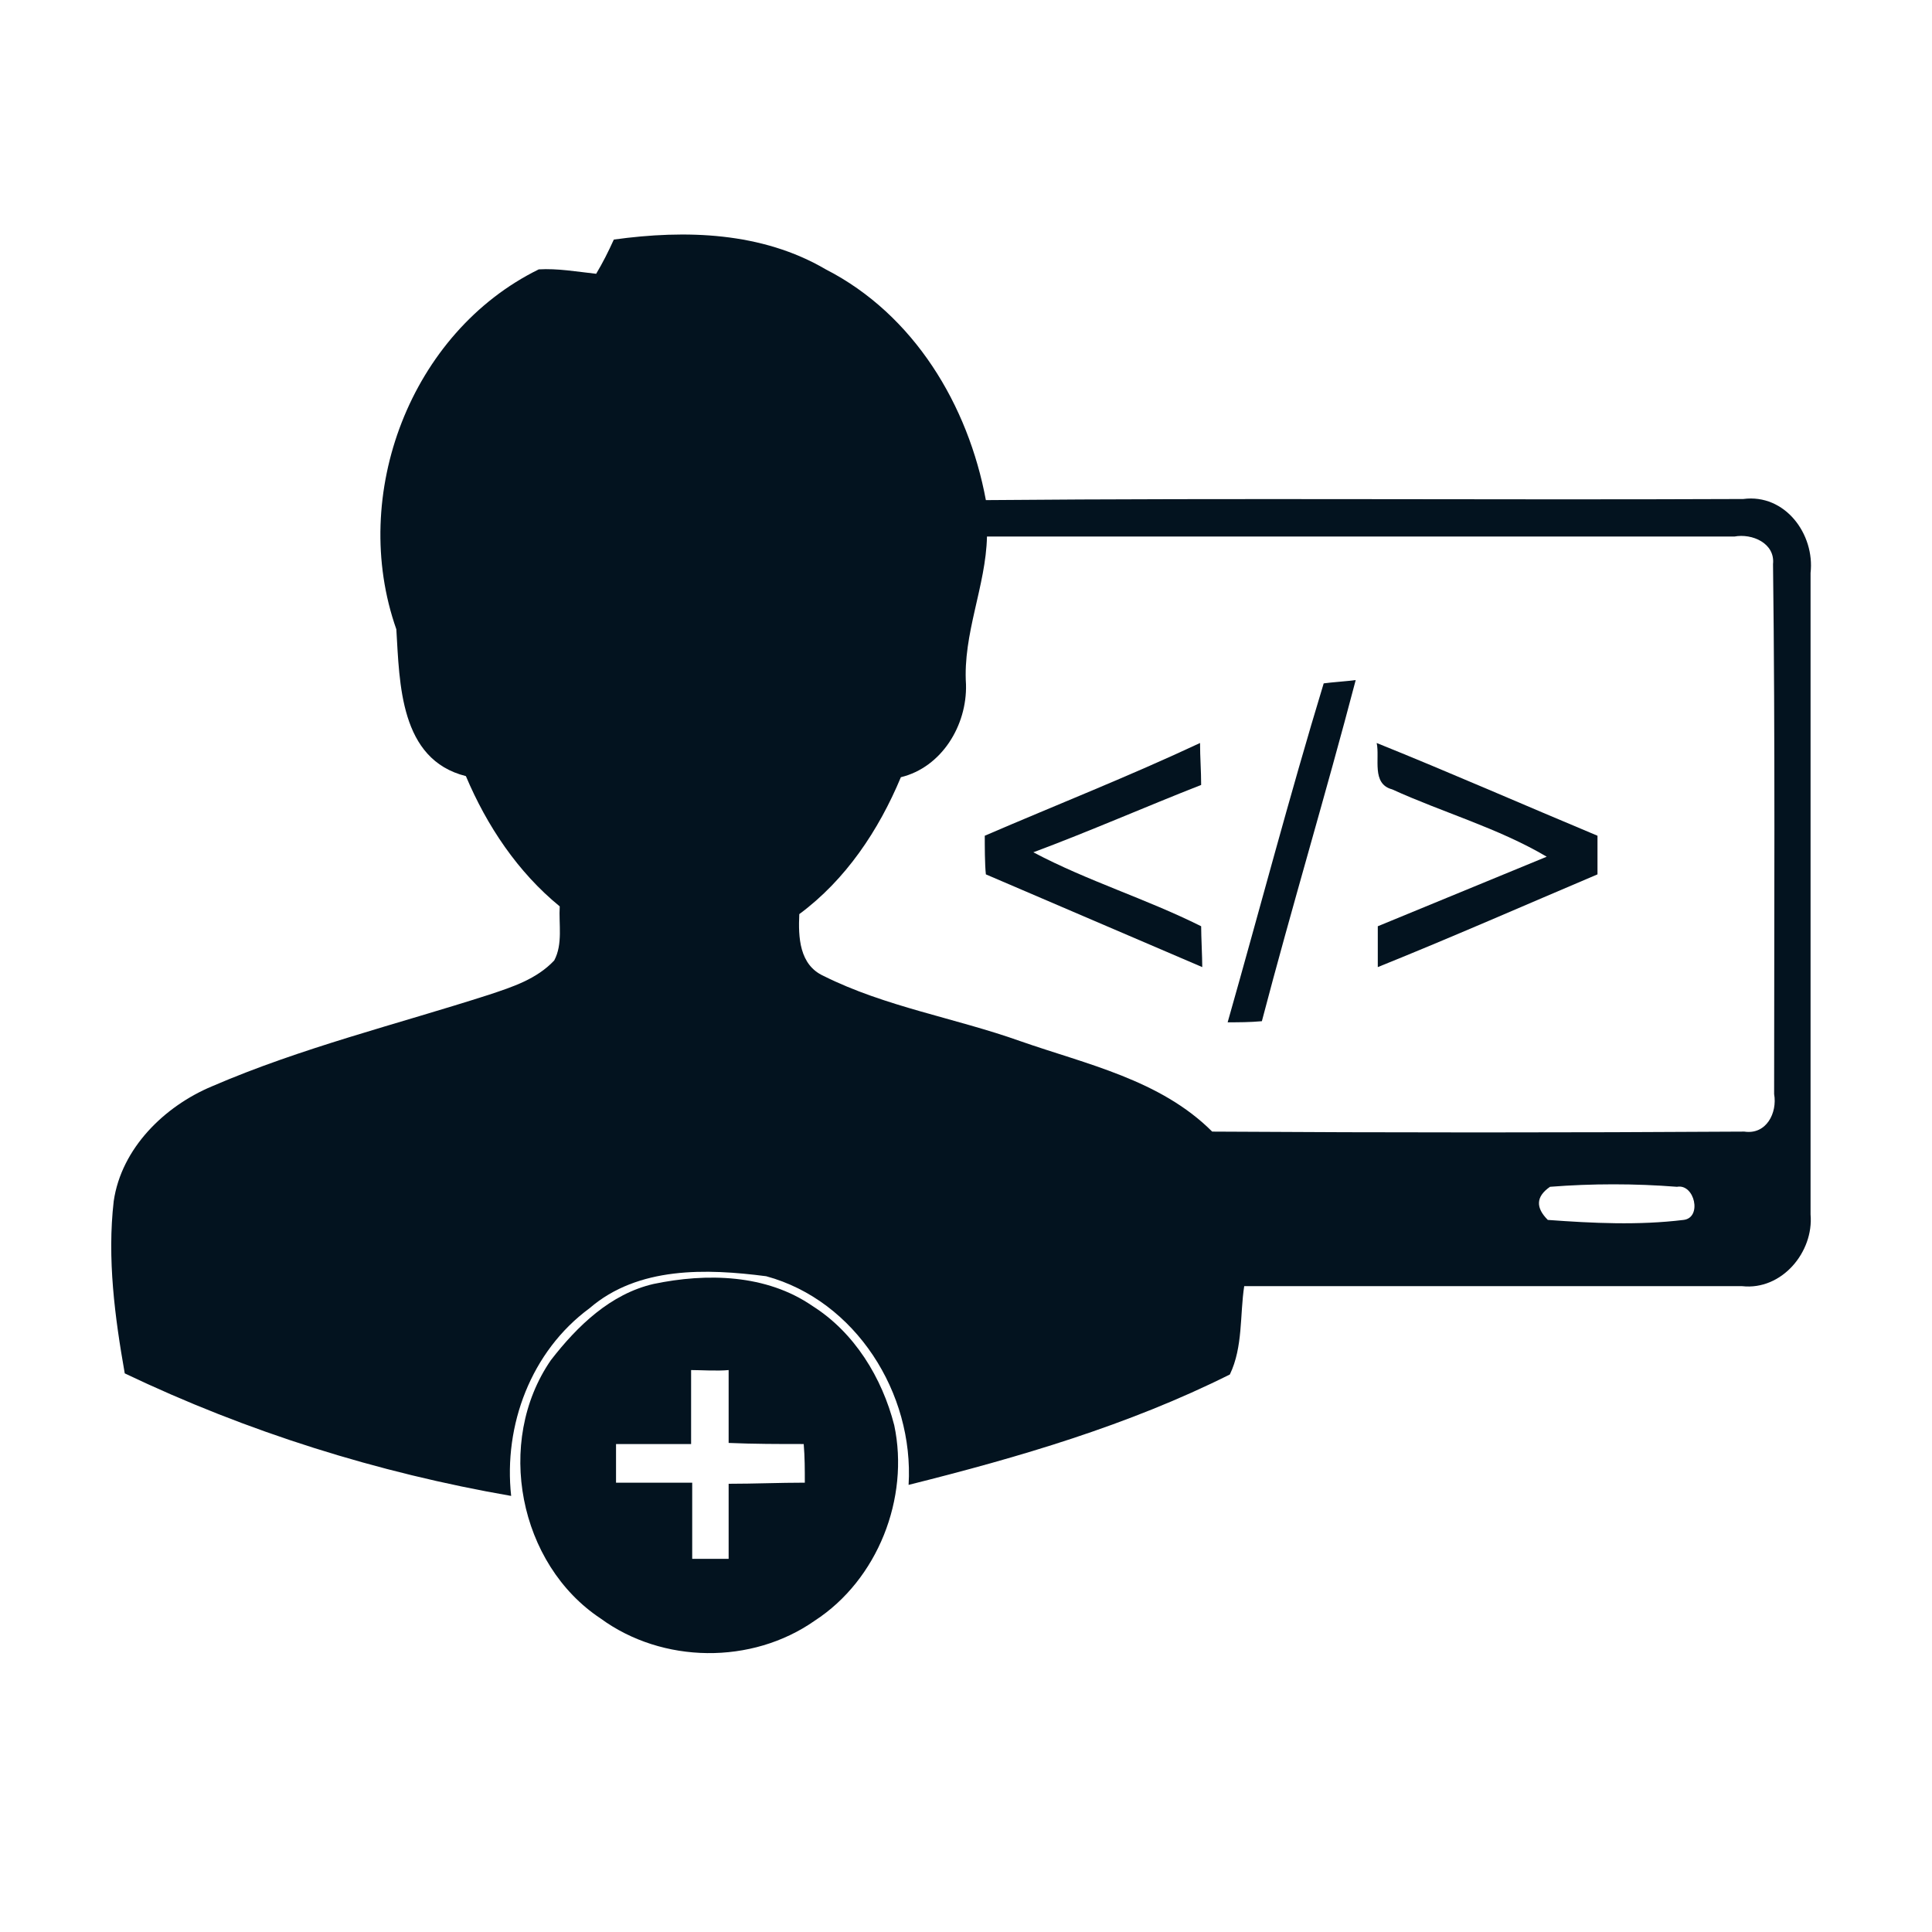
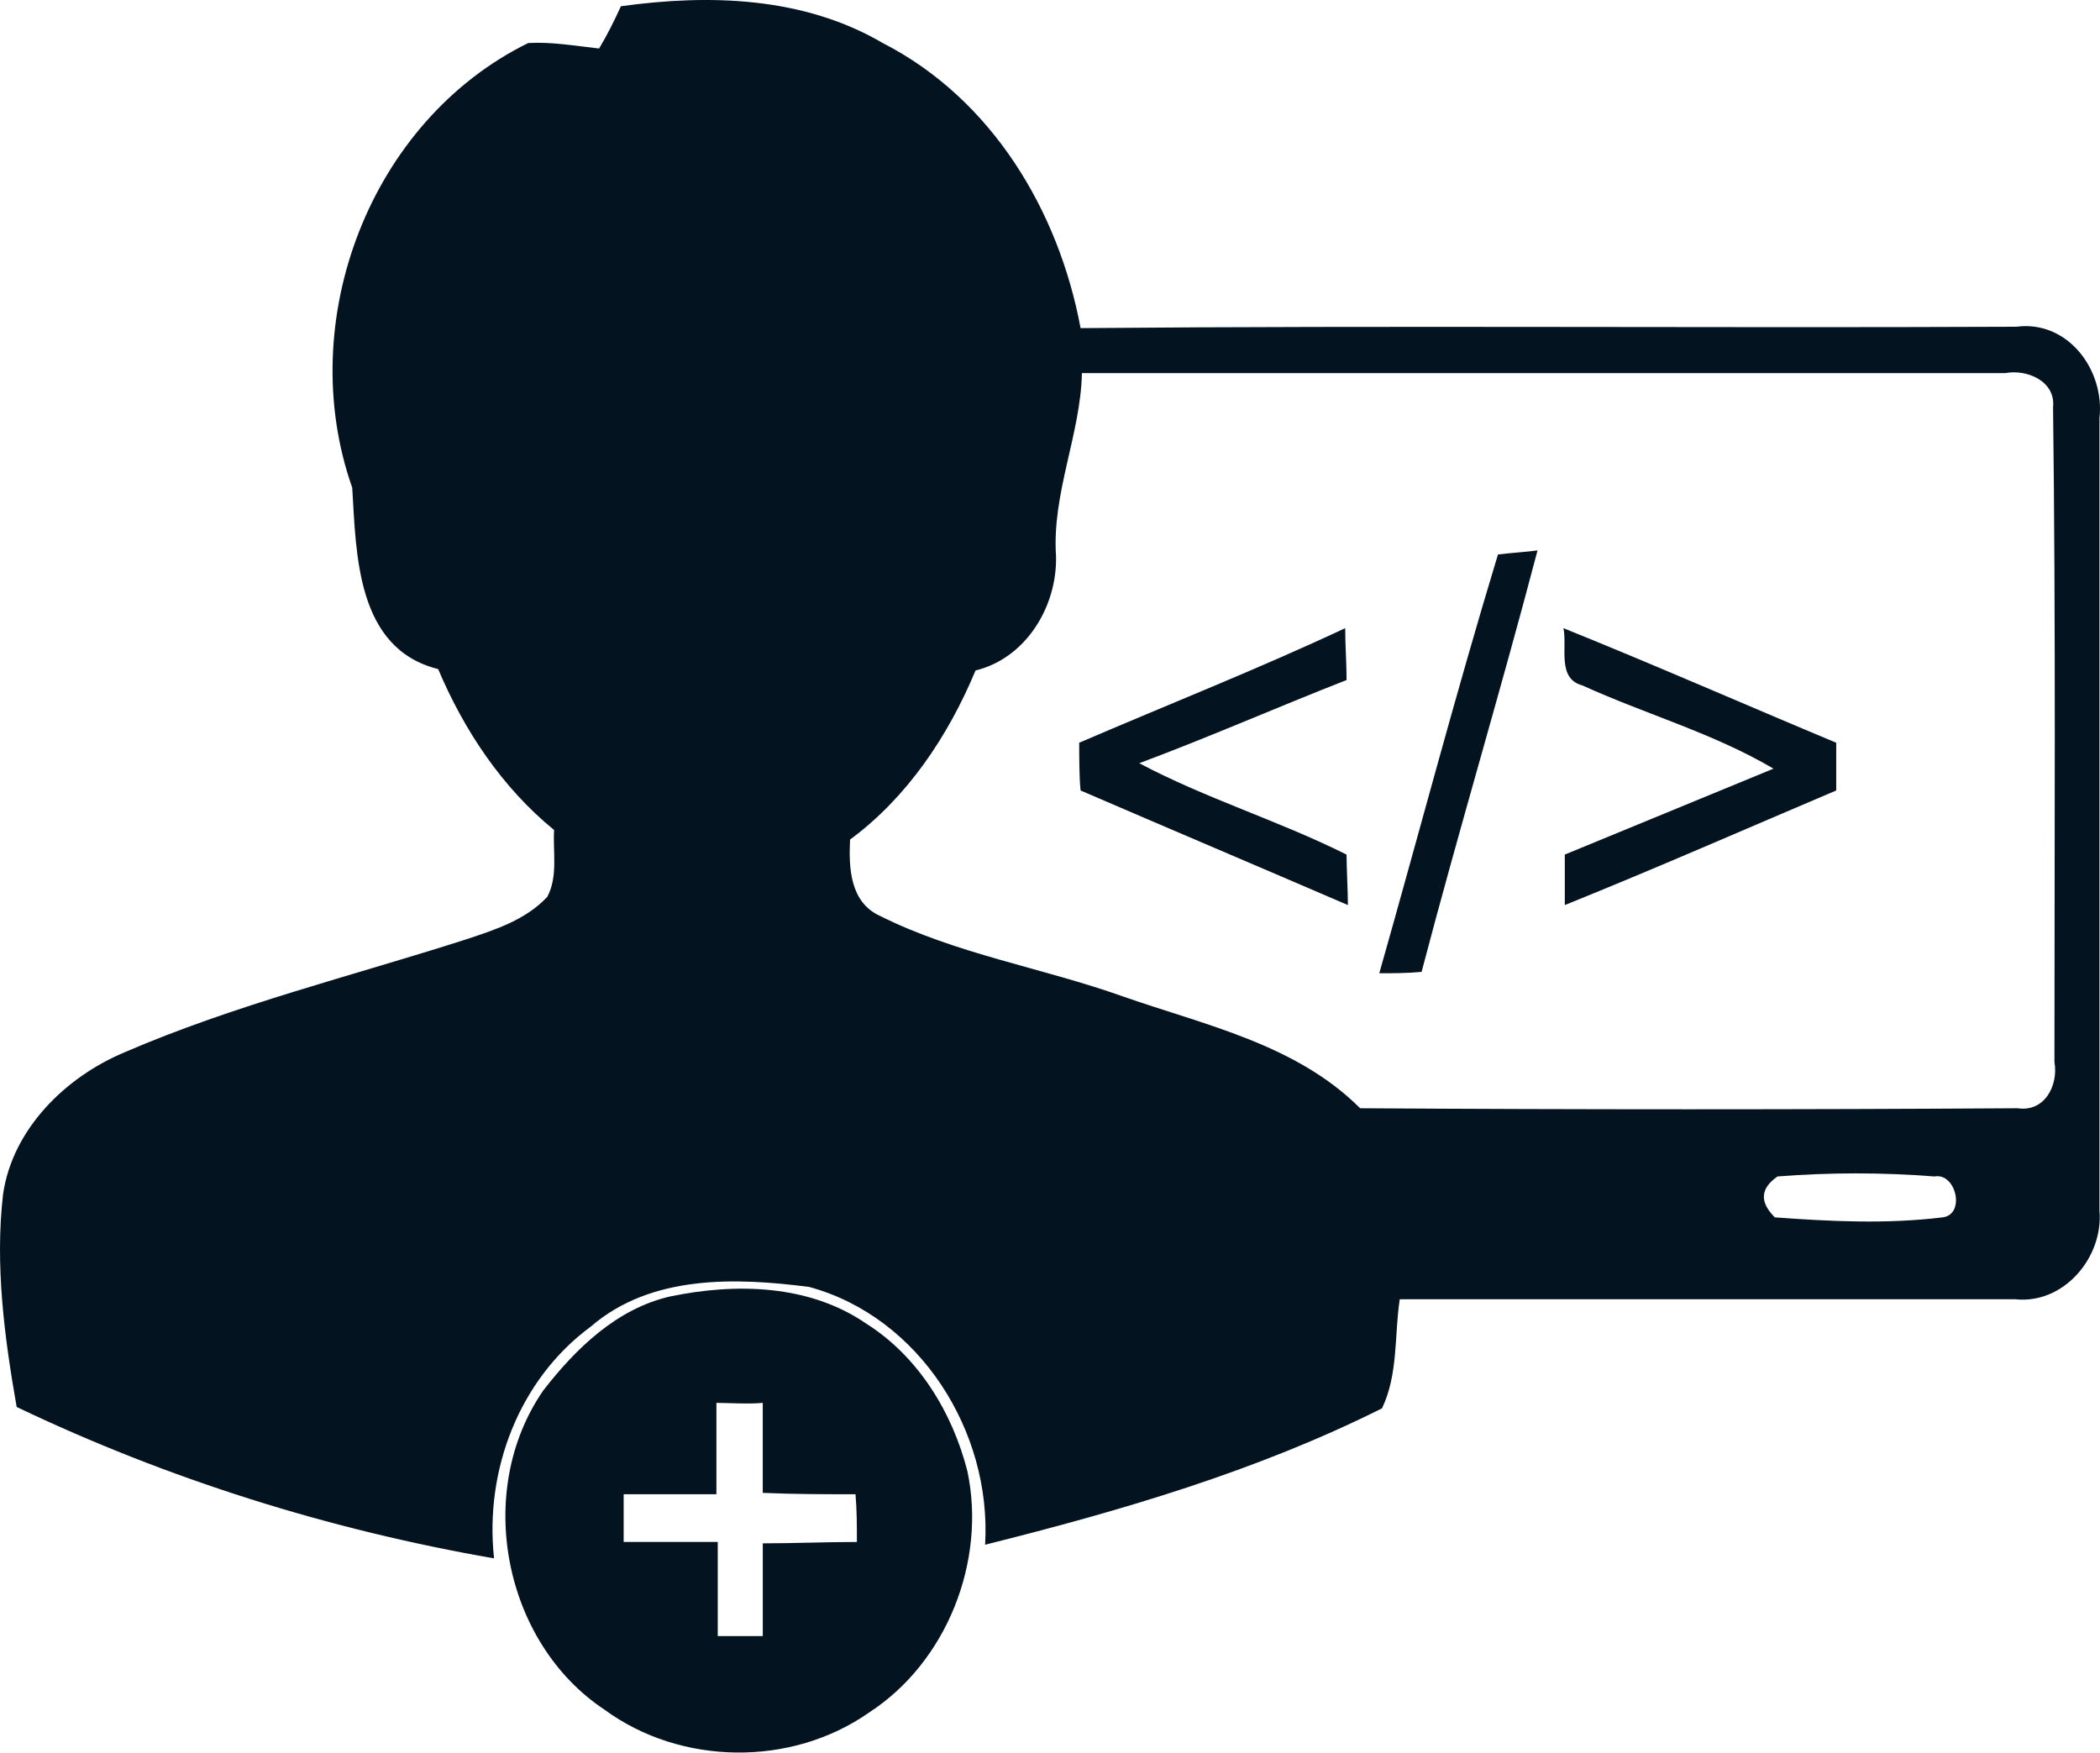
- <svg xmlns="http://www.w3.org/2000/svg" version="1.1" id="Слой_1" x="0px" y="0px" viewBox="-218 309 175 175" style="enable-background:new -218 309 175 175;" xml:space="preserve">
-   <style type="text/css">
- 	.st0{fill:#03131F;}
- </style>
-   <g id="_x23_736bbeff">
-     <path class="st0" d="M-162.4,330.7c6.5-0.9,13.4-0.7,19.2,2.7c8,4.1,12.9,12.3,14.5,20.9c22.9-0.2,45.7,0,68.6-0.1   c3.8-0.5,6.5,3.2,6.1,6.7c0,19.4,0,38.7,0,58.1c0.3,3.4-2.6,6.9-6.2,6.5c-15,0-30.1,0-45.1,0c-0.4,2.6-0.1,5.5-1.3,8   c-9.2,4.6-19.1,7.5-29.1,10c0.5-8.3-4.8-16.7-12.9-18.9c-5.4-0.7-11.6-0.9-16,2.9c-5.3,3.9-7.8,10.6-7.1,17   c-12.1-2.1-23.9-5.8-35-11.1c-0.9-5.1-1.6-10.4-1-15.6c0.7-4.8,4.6-8.6,8.9-10.4c8.1-3.5,16.7-5.6,25.1-8.3   c2.1-0.7,4.3-1.4,5.9-3.1c0.8-1.5,0.4-3.3,0.5-4.9c-3.8-3.1-6.6-7.3-8.5-11.8c-6-1.5-6-8.4-6.3-13.3c-4.3-12.2,1.3-26.9,12.9-32.6   c1.7-0.1,3.4,0.2,5.2,0.4C-163.4,332.8-162.9,331.8-162.4,330.7 M-130.5,371c0.1,3.7-2.2,7.5-5.9,8.4c-2,4.8-5,9.3-9.2,12.4   c-0.1,2.1,0,4.6,2.2,5.6c5.6,2.8,11.9,3.8,17.8,5.9c6,2.1,12.7,3.5,17.4,8.2c16.1,0.1,32.1,0.1,48.2,0c2,0.3,3-1.7,2.7-3.4   c0-16,0.1-32-0.1-48c0.2-1.9-1.9-2.8-3.5-2.5c-22.6,0-45.1,0-67.7,0C-128.7,362.1-130.8,366.4-130.5,371 M-77.6,416.5   c-1.3,0.9-1.3,1.9-0.2,3c4.1,0.3,8.2,0.5,12.3,0c1.7-0.2,1-3.3-0.6-3C-69.9,416.2-73.8,416.2-77.6,416.5z" />
-     <path class="st0" d="M-106.8,401.6c2.9-10.2,5.6-20.5,8.7-30.7c0.7-0.1,2.2-0.2,2.9-0.3c-2.7,10.3-5.8,20.6-8.5,30.9   C-104.8,401.6-105.8,401.6-106.8,401.6z" />
-     <path class="st0" d="M-128.8,384.7c6.5-2.8,13.1-5.4,19.5-8.4c0,1.3,0.1,2.5,0.1,3.8c-5.1,2-10.1,4.2-15.2,6.1   c4.9,2.6,10.2,4.2,15.2,6.7c0,0.9,0.1,2.8,0.1,3.7c-6.5-2.8-13.1-5.6-19.6-8.4C-128.8,387.3-128.8,385.6-128.8,384.7z" />
-     <path class="st0" d="M-93.3,376.3c6.7,2.7,13.3,5.6,20,8.4c0,1.2,0,2.3,0,3.5c-6.6,2.8-13.2,5.7-19.9,8.4c0-0.9,0-2.8,0-3.7   c5.1-2.1,10.2-4.2,15.3-6.3c-4.4-2.6-9.4-4-14-6.1C-93.8,380-93,377.7-93.3,376.3z" />
-     <path class="st0" d="M-158.8,425.3c4.8-1,10.2-0.9,14.4,2c3.8,2.4,6.3,6.5,7.4,10.8c1.4,6.6-1.5,14-7.2,17.7   c-5.7,4-13.8,3.9-19.4-0.2c-7.4-4.9-9.6-16-4.5-23.4C-165.7,429.1-162.7,426.2-158.8,425.3 M-155.4,433.1c0,2.2,0,4.5,0,6.7   c-2.3,0-4.6,0-6.8,0c0,0.9,0,2.6,0,3.5c2.3,0,4.6,0,6.9,0c0,2.3,0,4.6,0,6.9c0.8,0,2.5,0,3.3,0c0-2.3,0-4.6,0-6.8   c2.3,0,4.6-0.1,6.9-0.1c0-1.2,0-2.3-0.1-3.5c-2.3,0-4.5,0-6.8-0.1c0-2.2,0-4.4,0-6.6C-153,433.2-154.6,433.1-155.4,433.1z" />
+ <svg xmlns="http://www.w3.org/2000/svg" id="Слой_1" viewBox="-218 309 137.262 114.558" width="137.262" height="114.558">
+   <style id="style3">.st0{fill:#03131f}</style>
+   <g id="_x23_736bbeff" fill="#03131f">
+     <path class="st0" d="M-177.414 309.408c5.795-.803 11.946-.624 17.117 2.407 7.132 3.655 11.5 10.966 12.927 18.633 20.416-.178 40.743 0 61.16-.09 3.387-.445 5.794 2.854 5.437 5.974v51.798c.268 3.03-2.318 6.15-5.527 5.795h-40.208c-.357 2.318-.09 4.903-1.16 7.132-8.2 4.1-17.027 6.686-25.943 8.915.445-7.4-4.28-14.888-11.5-16.85-4.816-.624-10.343-.802-14.266 2.586-4.725 3.477-6.954 9.45-6.33 15.156-10.787-1.873-21.307-5.17-31.203-9.896-.8-4.547-1.425-9.272-.89-13.908.623-4.28 4.1-7.667 7.934-9.272 7.22-3.12 14.89-4.993 22.377-7.4 1.874-.624 3.835-1.248 5.26-2.763.715-1.338.358-2.943.447-4.37-3.388-2.763-5.884-6.507-7.578-10.52-5.35-1.336-5.35-7.488-5.617-11.856-3.834-10.878 1.16-23.983 11.5-29.065 1.516-.09 3.03.178 4.636.357.534-.892.98-1.784 1.426-2.764m28.44 35.928c.088 3.3-1.962 6.687-5.26 7.49-1.784 4.278-4.458 8.29-8.203 11.054-.09 1.872 0 4.1 1.962 4.993 4.992 2.496 10.61 3.387 15.87 5.26 5.348 1.872 11.32 3.12 15.51 7.31 14.355.09 28.62.09 42.973 0 1.783.268 2.675-1.515 2.407-3.03 0-14.265.09-28.53-.09-42.794.18-1.695-1.693-2.498-3.12-2.23h-60.356c-.09 4.012-1.962 7.845-1.695 11.946m47.162 40.565c-1.16.803-1.16 1.695-.178 2.675 3.654.268 7.31.446 10.965 0 1.515-.178.89-2.942-.535-2.674a65.603 65.603 0 0 0-10.253 0z" id="path6" />
+     <path class="st0" d="M-127.846 372.617c2.586-9.094 4.993-18.276 7.757-27.37.625-.09 1.962-.178 2.586-.267-2.407 9.182-5.17 18.365-7.578 27.548-.98.09-1.872.09-2.764.09z" id="path8" />
+     <path class="st0" d="M-147.46 357.55c5.796-2.496 11.68-4.814 17.386-7.49 0 1.16.09 2.23.09 3.39-4.548 1.782-9.006 3.744-13.552 5.438 4.368 2.318 9.093 3.744 13.55 5.973 0 .803.09 2.497.09 3.3-5.795-2.497-11.68-4.993-17.474-7.49-.09-.802-.09-2.317-.09-3.12z" id="path10" />
+     <path class="st0" d="M-115.81 350.06c5.973 2.41 11.857 4.994 17.83 7.49v3.12c-5.883 2.497-11.768 5.082-17.74 7.49v-3.3c4.546-1.87 9.093-3.744 13.64-5.616-3.923-2.318-8.38-3.566-12.482-5.438-1.694-.446-.98-2.496-1.248-3.745z" id="path12" />
+     <path class="st0" d="M-174.205 393.746c4.28-.89 9.094-.802 12.838 1.783 3.388 2.14 5.617 5.794 6.597 9.628 1.25 5.884-1.337 12.48-6.42 15.78-5.08 3.566-12.302 3.477-17.294-.18-6.598-4.367-8.56-14.263-4.012-20.86 2.14-2.764 4.814-5.35 8.29-6.152m3.032 6.954v5.973h-6.062v3.12h6.15v6.152h2.943v-6.062c2.05 0 4.1-.09 6.152-.09 0-1.07 0-2.05-.09-3.12-2.05 0-4.012 0-6.063-.09V400.7c-.89.09-2.317 0-3.03 0z" id="path14" />
  </g>
</svg>
